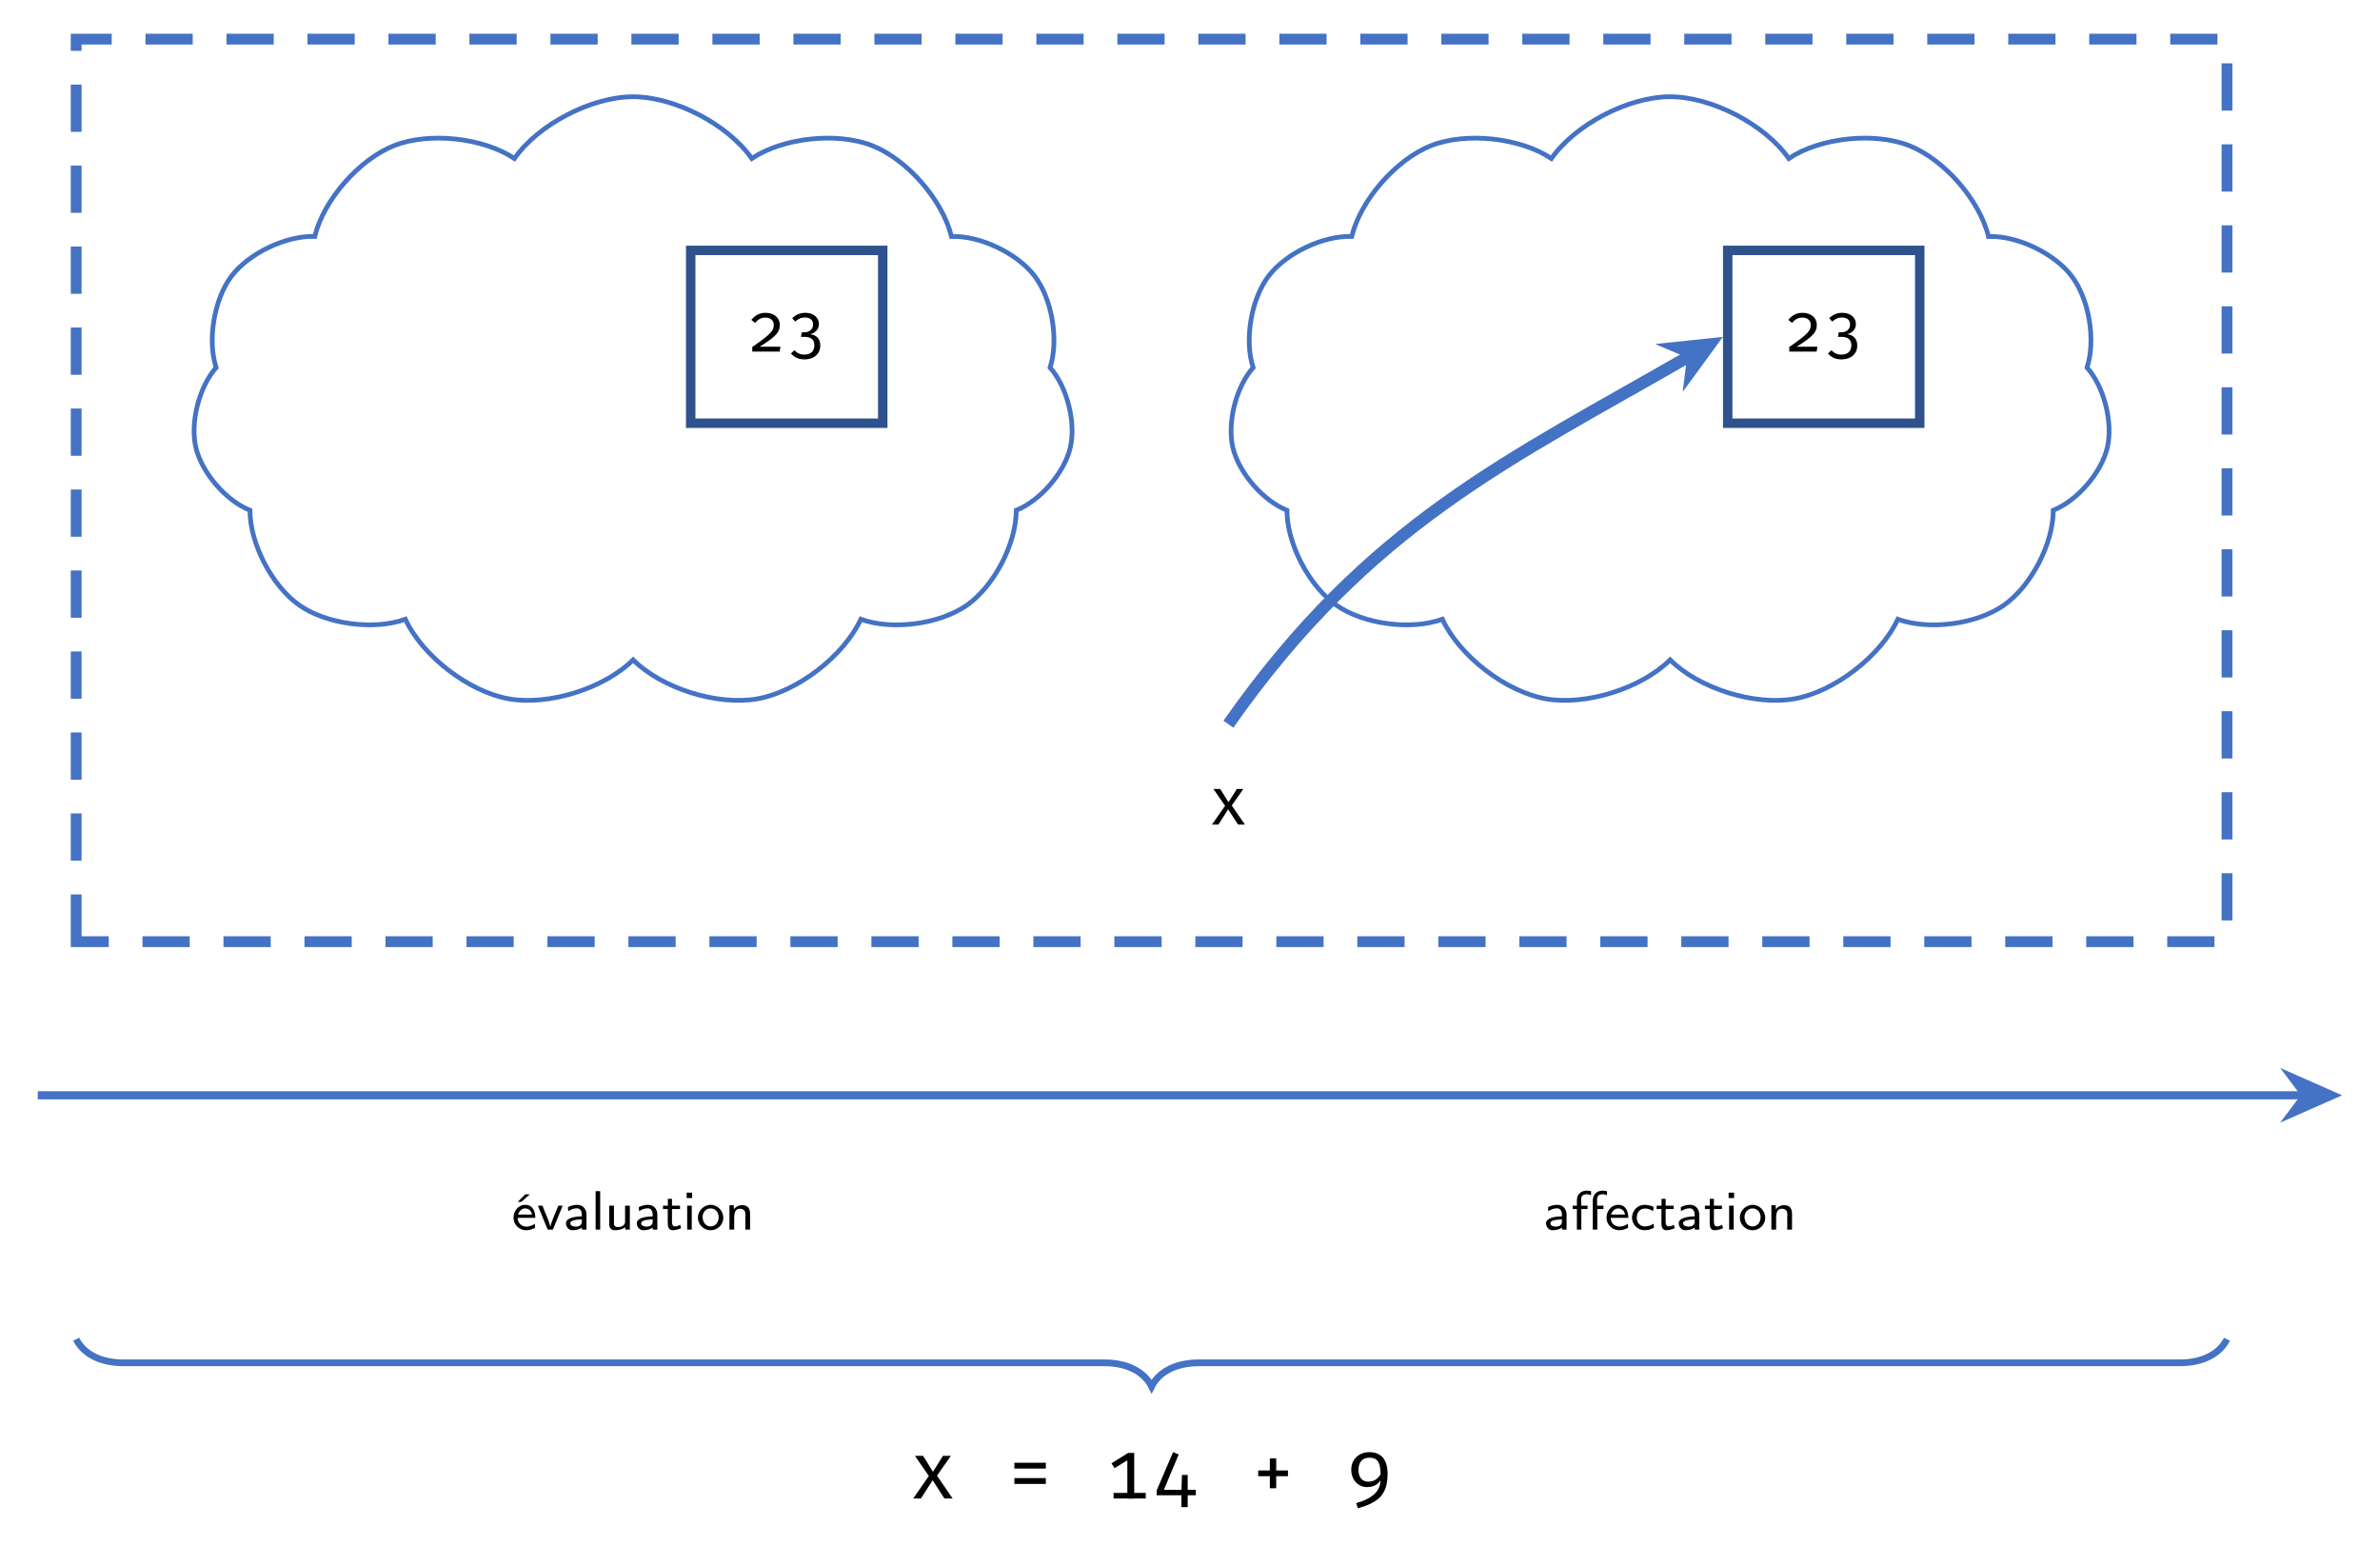
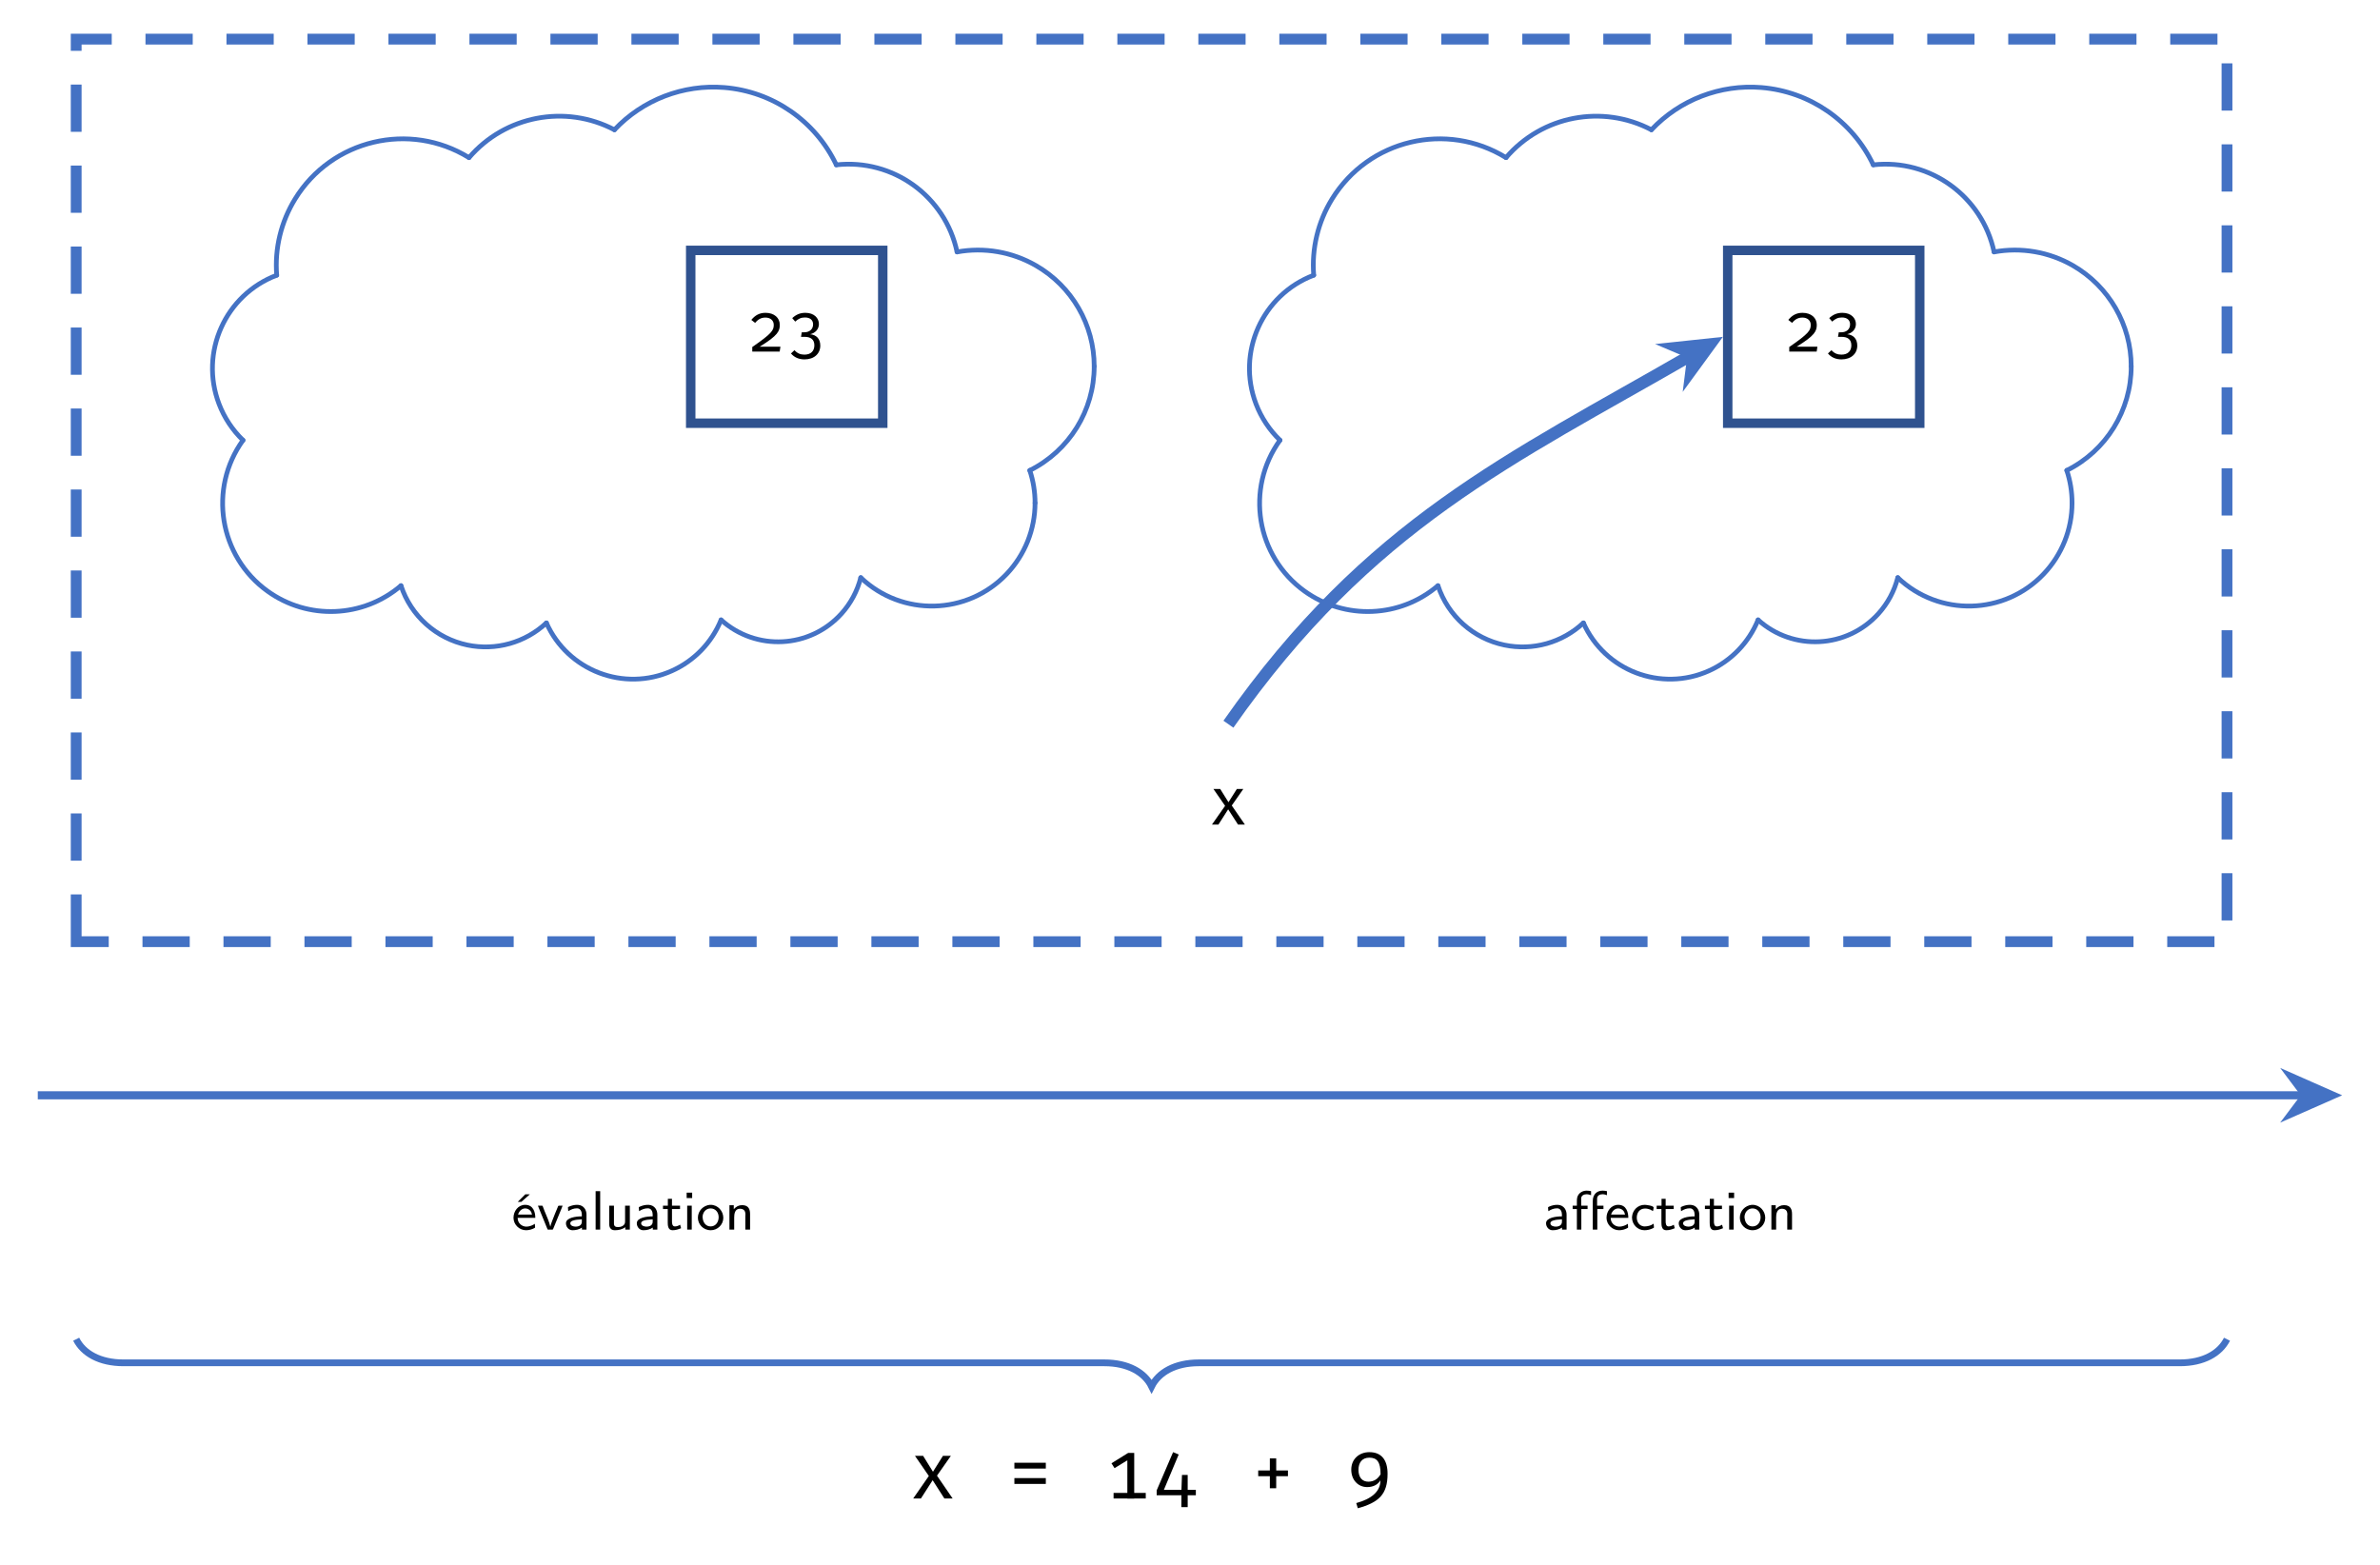
<svg xmlns="http://www.w3.org/2000/svg" xmlns:xlink="http://www.w3.org/1999/xlink" viewBox="0 0 351.315 230.917">
  <defs>
    <g>
      <g id="glyph-0-0">
        <path d="M 1.812 0 L 3.547 -2.703 L 5.281 0 L 6.5 0 L 4.188 -3.375 L 6.234 -6.297 L 5.062 -6.297 L 3.594 -3.953 L 2.141 -6.297 L 0.938 -6.297 L 2.984 -3.328 L 0.672 0 Z M 1.812 0 " />
      </g>
      <g id="glyph-0-1">
        <path d="M 5.906 -5.281 L 1.266 -5.281 L 1.266 -4.422 L 5.906 -4.422 Z M 5.906 -3.016 L 1.266 -3.016 L 1.266 -2.156 L 5.906 -2.156 Z M 5.906 -3.016 " />
      </g>
      <g id="glyph-0-2">
        <path d="M 6.312 -0.828 L 4.609 -0.828 L 4.609 -6.734 L 3.719 -6.734 L 1.25 -5.203 L 1.703 -4.484 L 3.594 -5.641 L 3.594 -0.828 L 1.562 -0.828 L 1.562 0 L 3.594 0 L 3.594 0.016 L 4.609 0.016 L 4.609 0 L 6.312 0 Z M 6.312 -0.828 " />
      </g>
      <g id="glyph-0-3">
        <path d="M 6.531 -1.281 L 5.328 -1.281 L 5.328 -3.484 L 4.484 -3.484 L 4.406 -1.281 L 1.812 -1.281 L 4 -6.5 L 3.172 -6.844 L 0.75 -1.203 L 0.75 -0.484 L 4.406 -0.484 L 4.391 1.266 L 5.328 1.266 L 5.328 -0.484 L 6.531 -0.484 Z M 6.531 -1.281 " />
      </g>
      <g id="glyph-0-4">
        <path d="M 4.047 -5.922 L 3.109 -5.922 L 3.109 -4.141 L 1.391 -4.141 L 1.391 -3.297 L 3.109 -3.297 L 3.109 -1.516 L 4.047 -1.516 L 4.047 -3.297 L 5.781 -3.297 L 5.781 -4.141 L 4.047 -4.141 Z M 4.047 -5.922 " />
      </g>
      <g id="glyph-0-5">
        <path d="M 3.453 -6.844 C 1.969 -6.844 0.781 -5.844 0.781 -4.266 C 0.781 -2.75 1.781 -1.672 3.172 -1.688 C 4.062 -1.703 4.734 -2.078 5.078 -2.688 L 5.078 -2.578 C 5.062 -1.031 3.734 0.078 1.516 0.672 L 1.75 1.438 C 4.828 0.578 6.141 -0.578 6.141 -3.656 C 6.141 -5.625 5.297 -6.844 3.453 -6.844 Z M 3.344 -2.484 C 2.406 -2.469 1.844 -3.109 1.844 -4.234 C 1.844 -5.312 2.391 -6.031 3.453 -6.031 C 4.562 -6.031 5.109 -5.422 5.109 -3.578 C 4.656 -2.828 4.109 -2.516 3.344 -2.484 Z M 3.344 -2.484 " />
      </g>
      <g id="glyph-1-0">
        <path d="M 2.844 -5.719 C 1.953 -5.719 1.312 -5.359 0.75 -4.672 L 1.312 -4.234 C 1.797 -4.812 2.25 -5.016 2.844 -5.016 C 3.562 -5.016 4.062 -4.594 4.062 -3.938 C 4.062 -3.125 3.766 -2.656 0.891 -0.672 L 0.891 0 L 4.938 0 L 5.047 -0.719 L 1.984 -0.719 C 4.719 -2.391 4.953 -3.047 4.953 -3.953 C 4.953 -4.969 4.141 -5.719 2.844 -5.719 Z M 2.844 -5.719 " />
      </g>
      <g id="glyph-1-1">
        <path d="M 2.75 -5.719 C 1.984 -5.719 1.391 -5.469 0.812 -4.938 L 1.25 -4.422 C 1.719 -4.844 2.109 -5.031 2.688 -5.031 C 3.453 -5.031 3.891 -4.641 3.891 -4.016 C 3.891 -3.266 3.328 -2.844 2.578 -2.844 L 2.219 -2.844 L 2.109 -2.172 L 2.625 -2.172 C 3.531 -2.172 4.078 -1.797 4.078 -0.922 C 4.078 -0.078 3.562 0.453 2.609 0.453 C 2.031 0.453 1.562 0.266 1.141 -0.203 L 0.625 0.281 C 1.125 0.875 1.812 1.156 2.625 1.156 C 4.062 1.156 4.953 0.297 4.953 -0.875 C 4.953 -1.922 4.344 -2.469 3.453 -2.562 C 4.172 -2.719 4.75 -3.266 4.75 -4.062 C 4.75 -4.922 4.062 -5.719 2.75 -5.719 Z M 2.75 -5.719 " />
      </g>
      <g id="glyph-1-2">
        <path d="M 1.516 0 L 2.953 -2.25 L 4.406 0 L 5.422 0 L 3.484 -2.812 L 5.188 -5.25 L 4.234 -5.25 L 3 -3.297 L 1.781 -5.25 L 0.781 -5.25 L 2.5 -2.766 L 0.562 0 Z M 1.516 0 " />
      </g>
      <g id="glyph-2-0">
        <path d="M 3.422 -0.875 C 3.359 -0.844 3.297 -0.781 3.234 -0.75 C 2.922 -0.578 2.547 -0.453 2.172 -0.453 C 1.578 -0.453 0.891 -0.906 0.891 -1.75 L 3.5 -1.75 C 3.5 -2.562 3.219 -3.672 2 -3.672 C 0.969 -3.672 0.281 -2.734 0.281 -1.766 L 0.281 -1.734 C 0.297 -0.734 1.141 0.078 2.141 0.078 C 2.578 0.078 3 -0.047 3.359 -0.234 C 3.422 -0.266 3.469 -0.297 3.469 -0.359 C 3.469 -0.531 3.438 -0.703 3.422 -0.875 Z M 0.953 -2.234 C 1.094 -2.688 1.453 -3.141 2.016 -3.141 C 2.281 -3.141 2.578 -3.016 2.75 -2.812 C 2.906 -2.641 2.969 -2.438 3.016 -2.234 Z M 0.906 -4.109 L 1.438 -4.109 L 2.688 -5.219 L 2.016 -5.219 Z M 0.906 -4.109 " />
      </g>
      <g id="glyph-2-1">
        <path d="M 0.125 -3.547 C 0.156 -3.438 0.203 -3.328 0.25 -3.219 L 1.469 -0.234 C 1.531 -0.109 1.531 0 1.672 0 C 1.703 0 1.734 -0.016 1.766 -0.016 L 2.141 -0.016 C 2.172 -0.016 2.203 0 2.234 0 C 2.375 0 2.391 -0.203 2.453 -0.312 C 2.766 -1.078 3.078 -1.859 3.406 -2.641 L 3.641 -3.219 C 3.688 -3.328 3.734 -3.438 3.766 -3.547 L 3.234 -3.547 C 3.094 -3.547 3.078 -3.422 3.047 -3.328 C 2.766 -2.672 2.5 -2.016 2.25 -1.359 C 2.141 -1.062 2.016 -0.766 1.953 -0.453 C 1.766 -1.234 1.422 -1.984 1.109 -2.734 C 1.047 -2.922 0.969 -3.125 0.891 -3.312 L 0.828 -3.469 C 0.812 -3.516 0.781 -3.547 0.719 -3.547 Z M 0.125 -3.547 " />
      </g>
      <g id="glyph-2-2">
        <path d="M 0.703 -2.734 C 1.125 -3 1.5 -3.156 2 -3.156 C 2.5 -3.156 2.703 -2.672 2.703 -2.234 L 2.703 -1.969 C 1.844 -1.969 0.359 -1.781 0.359 -0.953 C 0.359 -0.422 0.75 0.078 1.328 0.078 C 1.812 0.078 2.312 -0.031 2.719 -0.312 L 2.719 -0.016 L 3.391 -0.016 L 3.391 -2.234 C 3.391 -2.875 3.031 -3.609 2.109 -3.672 L 2.016 -3.672 C 1.594 -3.672 1.203 -3.578 0.812 -3.406 C 0.75 -3.375 0.656 -3.344 0.656 -3.266 C 0.656 -3.094 0.688 -2.906 0.703 -2.734 Z M 2.703 -1.531 L 2.703 -1.172 C 2.703 -0.719 2.359 -0.453 1.781 -0.453 C 1.5 -0.453 1 -0.562 1 -0.953 C 1 -1.344 1.688 -1.422 1.953 -1.469 C 2.203 -1.5 2.453 -1.516 2.703 -1.531 Z M 2.703 -1.531 " />
      </g>
      <g id="glyph-2-3">
        <path d="M 0.672 -5.688 L 0.672 -0.016 L 1.344 -0.016 L 1.344 -5.688 Z M 0.672 -5.688 " />
      </g>
      <g id="glyph-2-4">
        <path d="M 0.656 -3.547 L 0.656 -0.906 C 0.656 -0.625 0.688 -0.344 0.875 -0.156 C 1.031 0.031 1.281 0.078 1.516 0.078 C 2.047 0.078 2.609 -0.047 3.031 -0.375 L 3.031 -0.016 L 3.703 -0.016 L 3.703 -3.547 L 3 -3.547 L 3 -1.328 C 3 -1.156 3 -1 2.922 -0.844 C 2.734 -0.516 2.359 -0.391 2.016 -0.391 L 1.984 -0.391 C 1.719 -0.391 1.359 -0.406 1.359 -0.906 L 1.359 -3.547 Z M 0.656 -3.547 " />
      </g>
      <g id="glyph-2-5">
        <path d="M 0.875 -4.562 L 0.875 -3.547 L 0.156 -3.547 L 0.156 -3.047 L 0.859 -3.047 L 0.859 -1.078 C 0.859 -0.641 0.891 0.078 1.562 0.078 C 2.016 0.078 2.422 -0.047 2.828 -0.219 L 2.688 -0.734 C 2.422 -0.578 2.203 -0.484 1.906 -0.484 C 1.516 -0.484 1.484 -0.953 1.484 -1.219 L 1.484 -3.047 L 2.672 -3.047 L 2.672 -3.547 L 1.484 -3.547 L 1.484 -4.562 Z M 0.875 -4.562 " />
      </g>
      <g id="glyph-2-6">
        <path d="M 0.672 -3.547 L 0.672 -0.016 L 1.344 -0.016 L 1.344 -3.547 Z M 0.594 -5.469 L 0.594 -4.672 L 1.406 -4.672 L 1.406 -5.469 Z M 0.594 -5.469 " />
      </g>
      <g id="glyph-2-7">
        <path d="M 1.984 -3.672 C 1.016 -3.562 0.234 -2.781 0.234 -1.766 C 0.234 -0.828 0.984 0.078 2.141 0.078 C 3.109 0.078 3.984 -0.719 3.984 -1.75 C 3.984 -2.734 3.203 -3.672 2.109 -3.672 C 2.062 -3.672 2.031 -3.672 1.984 -3.672 Z M 0.938 -1.719 C 0.922 -1.766 0.922 -1.812 0.922 -1.859 C 0.922 -2.531 1.391 -3.141 2.109 -3.141 C 2.844 -3.141 3.297 -2.547 3.297 -1.844 C 3.297 -1.125 2.859 -0.484 2.109 -0.484 C 1.453 -0.484 1.016 -0.984 0.938 -1.719 Z M 0.938 -1.719 " />
      </g>
      <g id="glyph-2-8">
        <path d="M 1.297 -3.031 L 1.297 -3.609 L 0.656 -3.609 L 0.656 -0.016 L 1.359 -0.016 L 1.359 -1.812 C 1.359 -2.312 1.453 -3.094 2.188 -3.094 C 2.656 -3.094 3.016 -2.891 3.016 -2.266 C 3.016 -2.156 3 -2.047 3 -1.953 L 3 -0.016 L 3.703 -0.016 L 3.703 -1.875 C 3.703 -2.016 3.703 -2.156 3.703 -2.297 C 3.703 -2.938 3.531 -3.625 2.531 -3.625 C 2.031 -3.625 1.656 -3.422 1.297 -3.031 Z M 1.297 -3.031 " />
      </g>
      <g id="glyph-2-9">
        <path d="M 0.844 -3.547 L 0.219 -3.547 L 0.219 -3.047 L 0.844 -3.047 L 0.844 -0.016 L 1.5 -0.016 L 1.5 -3.047 L 2.422 -3.047 L 2.422 -3.547 L 1.484 -3.547 L 1.484 -4.359 C 1.484 -4.438 1.469 -4.5 1.469 -4.578 C 1.469 -5.047 1.891 -5.234 2.266 -5.234 C 2.516 -5.234 2.719 -5.172 2.938 -5.094 L 2.938 -5.688 C 2.719 -5.734 2.516 -5.766 2.281 -5.766 C 1.766 -5.766 1.125 -5.5 0.906 -4.812 C 0.844 -4.594 0.844 -4.359 0.844 -4.141 Z M 3.188 -0.016 L 3.859 -0.016 L 3.859 -3.047 L 4.766 -3.047 L 4.766 -3.547 L 3.828 -3.547 L 3.828 -4.359 C 3.828 -4.438 3.828 -4.5 3.828 -4.578 C 3.828 -5.047 4.234 -5.234 4.625 -5.234 C 4.875 -5.234 5.062 -5.172 5.281 -5.094 L 5.281 -5.688 C 5.078 -5.734 4.859 -5.766 4.641 -5.766 C 3.844 -5.766 3.188 -5.266 3.188 -4.203 Z M 3.188 -0.016 " />
      </g>
      <g id="glyph-2-10">
        <path d="M 3.422 -0.875 C 3.359 -0.844 3.297 -0.781 3.234 -0.75 C 2.922 -0.578 2.547 -0.453 2.172 -0.453 C 1.578 -0.453 0.891 -0.906 0.891 -1.75 L 3.5 -1.75 C 3.5 -2.562 3.219 -3.672 2 -3.672 C 0.969 -3.672 0.281 -2.734 0.281 -1.766 L 0.281 -1.734 C 0.297 -0.734 1.141 0.078 2.141 0.078 C 2.578 0.078 3 -0.047 3.359 -0.234 C 3.422 -0.266 3.469 -0.297 3.469 -0.359 C 3.469 -0.531 3.438 -0.703 3.422 -0.875 Z M 0.953 -2.234 C 1.094 -2.688 1.453 -3.141 2.016 -3.141 C 2.281 -3.141 2.578 -3.016 2.75 -2.812 C 2.906 -2.641 2.969 -2.438 3.016 -2.234 Z M 0.953 -2.234 " />
      </g>
      <g id="glyph-2-11">
        <path d="M 3.469 -0.891 C 3.344 -0.828 3.234 -0.734 3.094 -0.672 C 2.781 -0.547 2.453 -0.484 2.109 -0.484 L 2.047 -0.484 C 1.328 -0.562 0.984 -1.172 0.984 -1.781 C 0.984 -2.469 1.375 -3.125 2.203 -3.125 C 2.484 -3.125 2.734 -3.062 2.984 -2.969 C 3.109 -2.906 3.234 -2.812 3.375 -2.75 C 3.422 -2.906 3.469 -3.125 3.469 -3.266 C 3.469 -3.562 2.266 -3.672 2.156 -3.672 C 1.094 -3.672 0.344 -2.844 0.281 -1.875 L 0.281 -1.781 C 0.281 -0.797 1.078 0.078 2.125 0.078 C 2.578 0.078 3 -0.031 3.406 -0.234 C 3.453 -0.25 3.516 -0.281 3.516 -0.359 C 3.516 -0.531 3.484 -0.703 3.469 -0.891 Z M 3.469 -0.891 " />
      </g>
    </g>
    <clipPath id="clip-0">
      <path clip-rule="nonzero" d="M 321 142 L 351.316 142 L 351.316 182 L 321 182 Z M 321 142 " />
    </clipPath>
  </defs>
  <path fill="none" stroke-width="1.594" stroke-linecap="butt" stroke-linejoin="miter" stroke="rgb(26.668%,44.707%,76.862%)" stroke-opacity="1" stroke-dasharray="6.974 4.981" stroke-miterlimit="10" d="M -82.207 -79.371 L -82.207 53.86 L 235.277 53.86 L 235.277 -79.371 Z M -82.207 -79.371 " transform="matrix(1,0,0,-1,93.453,59.637)" />
  <path fill="none" stroke-width="1.196" stroke-linecap="butt" stroke-linejoin="miter" stroke="rgb(26.668%,44.707%,76.862%)" stroke-opacity="1" stroke-miterlimit="10" d="M -87.875 -102.05 L 246.609 -102.05 " transform="matrix(1,0,0,-1,93.453,59.637)" />
  <path fill-rule="nonzero" fill="rgb(26.668%,44.707%,76.862%)" fill-opacity="1" d="M 344.25 161.688 L 338.43 159.117 L 340.359 161.688 L 338.43 164.254 Z M 344.25 161.688 " />
  <g clip-path="url(#clip-0)">
    <path fill="none" stroke-width="1.196" stroke-linecap="butt" stroke-linejoin="miter" stroke="rgb(26.668%,44.707%,76.862%)" stroke-opacity="1" stroke-miterlimit="10" d="M 7.582 -0.002 L 1.761 2.568 L 3.691 -0.002 L 1.761 -2.568 Z M 7.582 -0.002 " transform="matrix(1,0,0,-1,336.6685,161.6857)" />
  </g>
  <path fill="none" stroke-width="0.996" stroke-linecap="butt" stroke-linejoin="miter" stroke="rgb(26.668%,44.707%,76.862%)" stroke-opacity="1" stroke-miterlimit="10" d="M -82.207 -138.058 C -81.16 -140.148 -78.719 -141.543 -75.23 -141.543 L 69.563 -141.543 C 73.051 -141.543 75.492 -142.937 76.535 -145.031 C 77.582 -142.937 80.024 -141.543 83.512 -141.543 L 228.305 -141.543 C 231.793 -141.543 234.231 -140.148 235.277 -138.058 " transform="matrix(1,0,0,-1,93.453,59.637)" />
  <g fill="rgb(0%,0%,0%)" fill-opacity="1">
    <use xlink:href="#glyph-0-0" x="134.123" y="221.211" />
  </g>
  <g fill="rgb(0%,0%,0%)" fill-opacity="1">
    <use xlink:href="#glyph-0-1" x="148.469" y="221.211" />
  </g>
  <g fill="rgb(0%,0%,0%)" fill-opacity="1">
    <use xlink:href="#glyph-0-2" x="162.815" y="221.211" />
    <use xlink:href="#glyph-0-3" x="169.989" y="221.211" />
  </g>
  <g fill="rgb(0%,0%,0%)" fill-opacity="1">
    <use xlink:href="#glyph-0-4" x="184.335" y="221.211" />
  </g>
  <g fill="rgb(0%,0%,0%)" fill-opacity="1">
    <use xlink:href="#glyph-0-5" x="198.681" y="221.211" />
  </g>
-   <path fill="none" stroke-width="0.697" stroke-linecap="butt" stroke-linejoin="miter" stroke="rgb(26.668%,44.707%,76.862%)" stroke-opacity="1" stroke-miterlimit="10" d="M 17.516 36.239 C 13.992 41.274 6.149 45.356 0 45.356 C -6.148 45.356 -13.992 41.274 -17.515 36.239 C -22.137 39.313 -30.07 40.172 -35.242 38.157 C -40.41 36.137 -45.68 30.125 -46.992 24.735 C -51.238 24.875 -56.75 22.239 -59.305 18.844 C -61.855 15.45 -62.863 9.414 -61.547 5.375 C -64.07 2.539 -65.41 -2.758 -64.535 -6.453 C -63.66 -10.148 -60.09 -14.285 -56.558 -15.687 C -56.562 -20.605 -53.301 -26.879 -49.277 -29.699 C -45.25 -32.519 -38.234 -33.449 -33.617 -31.773 C -31.094 -37.207 -24.269 -42.465 -18.371 -43.519 C -12.473 -44.57 -4.246 -41.996 0 -37.769 C 4.246 -41.996 12.469 -44.57 18.367 -43.519 C 24.266 -42.468 31.094 -37.207 33.617 -31.773 C 38.234 -33.449 45.246 -32.523 49.27 -29.703 C 53.293 -26.883 56.563 -20.605 56.559 -15.687 C 60.086 -14.285 63.656 -10.152 64.531 -6.457 C 65.406 -2.761 64.07 2.539 61.547 5.375 C 62.863 9.414 61.859 15.442 59.309 18.836 C 56.754 22.231 51.238 24.875 46.992 24.731 C 45.68 30.125 40.422 36.137 35.25 38.157 C 30.078 40.172 22.137 39.317 17.516 36.239 Z M 17.516 36.239 " transform="matrix(1,0,0,-1,93.453,59.637)" />
+   <path fill="none" stroke-width="0.697" stroke-linecap="round" stroke-linejoin="miter" stroke="rgb(26.668%,44.707%,76.862%)" stroke-opacity="1" stroke-miterlimit="10" d="M 68.063 5.559 C 68.063 11.692 64.789 17.36 59.477 20.426 C 55.953 22.461 51.82 23.176 47.82 22.446 " transform="matrix(1,0,0,-1,93.453,59.637)" />
+   <path fill="none" stroke-width="0.697" stroke-linecap="round" stroke-linejoin="miter" stroke="rgb(26.668%,44.707%,76.862%)" stroke-opacity="1" stroke-miterlimit="10" d="M 58.555 -9.804 C 64.379 -6.902 68.063 -0.953 68.063 5.559 " transform="matrix(1,0,0,-1,93.453,59.637)" />
+   <path fill="none" stroke-width="0.697" stroke-linecap="round" stroke-linejoin="miter" stroke="rgb(26.668%,44.707%,76.862%)" stroke-opacity="1" stroke-miterlimit="10" d="M 47.82 22.446 C 46.07 30.676 38.359 36.235 29.996 35.301 " transform="matrix(1,0,0,-1,93.453,59.637)" />
+   <path fill="none" stroke-width="0.697" stroke-linecap="round" stroke-linejoin="miter" stroke="rgb(26.668%,44.707%,76.862%)" stroke-opacity="1" stroke-miterlimit="10" d="M 29.992 35.305 C 26.918 41.782 20.621 46.133 13.473 46.715 C 7.399 47.207 1.426 44.91 -2.754 40.477 " transform="matrix(1,0,0,-1,93.453,59.637)" />
+   <path fill="none" stroke-width="0.697" stroke-linecap="round" stroke-linejoin="miter" stroke="rgb(26.668%,44.707%,76.862%)" stroke-opacity="1" stroke-miterlimit="10" d="M -2.754 40.477 C -9.992 44.274 -18.894 42.571 -24.219 36.367 " transform="matrix(1,0,0,-1,93.453,59.637)" />
+   <path fill="none" stroke-width="0.697" stroke-linecap="round" stroke-linejoin="miter" stroke="rgb(26.668%,44.707%,76.862%)" stroke-opacity="1" stroke-miterlimit="10" d="M -24.223 36.367 C -32.996 41.774 -44.492 39.043 -49.894 30.266 C -51.969 26.899 -52.922 22.953 -52.609 19.012 " transform="matrix(1,0,0,-1,93.453,59.637)" />
+   <path fill="none" stroke-width="0.697" stroke-linecap="round" stroke-linejoin="miter" stroke="rgb(26.668%,44.707%,76.862%)" stroke-opacity="1" stroke-miterlimit="10" d="M -52.605 19.008 C -60.203 16.117 -64.019 7.614 -61.125 0.016 C -60.355 -2.011 -59.144 -3.843 -57.582 -5.347 " transform="matrix(1,0,0,-1,93.453,59.637)" />
+   <path fill="none" stroke-width="0.697" stroke-linecap="round" stroke-linejoin="miter" stroke="rgb(26.668%,44.707%,76.862%)" stroke-opacity="1" stroke-miterlimit="10" d="M -57.582 -5.347 C -62.734 -12.504 -61.109 -22.48 -53.953 -27.633 C -47.988 -31.925 -39.859 -31.593 -34.266 -26.82 " transform="matrix(1,0,0,-1,93.453,59.637)" />
+   <path fill="none" stroke-width="0.697" stroke-linecap="round" stroke-linejoin="miter" stroke="rgb(26.668%,44.707%,76.862%)" stroke-opacity="1" stroke-miterlimit="10" d="M -34.262 -26.82 C -32.797 -31.281 -29.058 -34.621 -24.465 -35.582 C -20.277 -36.457 -15.922 -35.238 -12.797 -32.316 " transform="matrix(1,0,0,-1,93.453,59.637)" />
+   <path fill="none" stroke-width="0.697" stroke-linecap="round" stroke-linejoin="miter" stroke="rgb(26.668%,44.707%,76.862%)" stroke-opacity="1" stroke-miterlimit="10" d="M -12.797 -32.32 C -9.637 -39.386 -1.351 -42.554 5.715 -39.394 C 9.02 -37.922 11.625 -35.222 12.985 -31.871 " transform="matrix(1,0,0,-1,93.453,59.637)" />
+   <path fill="none" stroke-width="0.697" stroke-linecap="round" stroke-linejoin="miter" stroke="rgb(26.668%,44.707%,76.862%)" stroke-opacity="1" stroke-miterlimit="10" d="M 12.985 -31.871 C 18.152 -36.523 26.113 -36.109 30.766 -30.941 C 32.125 -29.429 33.102 -27.605 33.606 -25.633 " transform="matrix(1,0,0,-1,93.453,59.637)" />
+   <path fill="none" stroke-width="0.697" stroke-linecap="round" stroke-linejoin="miter" stroke="rgb(26.668%,44.707%,76.862%)" stroke-opacity="1" stroke-miterlimit="10" d="M 59.332 -14.609 C 59.332 -12.976 59.07 -11.355 58.555 -9.804 " transform="matrix(1,0,0,-1,93.453,59.637)" />
+   <path fill="none" stroke-width="0.697" stroke-linecap="round" stroke-linejoin="miter" stroke="rgb(26.668%,44.707%,76.862%)" stroke-opacity="1" stroke-miterlimit="10" d="M 33.609 -25.636 C 39.699 -31.433 49.34 -31.195 55.137 -25.101 C 57.828 -22.273 59.332 -18.511 59.332 -14.605 " transform="matrix(1,0,0,-1,93.453,59.637)" />
  <path fill-rule="nonzero" fill="rgb(100%,100%,100%)" fill-opacity="1" stroke-width="1.395" stroke-linecap="butt" stroke-linejoin="miter" stroke="rgb(18.43%,32.158%,56.078%)" stroke-opacity="1" stroke-miterlimit="10" d="M 8.504 -2.836 L 36.852 -2.836 L 36.852 22.676 L 8.504 22.676 Z M 8.504 -2.836 " transform="matrix(1,0,0,-1,93.453,59.637)" />
  <g fill="rgb(0%,0%,0%)" fill-opacity="1">
    <use xlink:href="#glyph-1-0" x="110.153" y="51.897" />
    <use xlink:href="#glyph-1-1" x="116.131" y="51.897" />
  </g>
  <g fill="rgb(0%,0%,0%)" fill-opacity="1">
    <use xlink:href="#glyph-2-0" x="75.518" y="181.527" />
    <use xlink:href="#glyph-2-1" x="79.281" y="181.527" />
    <use xlink:href="#glyph-2-2" x="83.182" y="181.527" />
    <use xlink:href="#glyph-2-3" x="87.249" y="181.527" />
    <use xlink:href="#glyph-2-4" x="89.269" y="181.527" />
    <use xlink:href="#glyph-2-2" x="93.64" y="181.527" />
    <use xlink:href="#glyph-2-5" x="97.708" y="181.527" />
    <use xlink:href="#glyph-2-6" x="100.765" y="181.527" />
    <use xlink:href="#glyph-2-7" x="102.785" y="181.527" />
    <use xlink:href="#glyph-2-8" x="107.017" y="181.527" />
  </g>
-   <path fill="none" stroke-width="0.697" stroke-linecap="butt" stroke-linejoin="miter" stroke="rgb(26.668%,44.707%,76.862%)" stroke-opacity="1" stroke-miterlimit="10" d="M 170.59 36.239 C 167.063 41.274 159.219 45.356 153.074 45.356 C 146.926 45.356 139.082 41.274 135.555 36.239 C 130.938 39.313 123 40.172 117.832 38.157 C 112.66 36.137 107.391 30.125 106.078 24.735 C 101.836 24.875 96.32 22.239 93.77 18.844 C 91.219 15.45 90.207 9.414 91.527 5.375 C 89 2.539 87.664 -2.758 88.535 -6.453 C 89.41 -10.148 92.984 -14.285 96.512 -15.687 C 96.512 -20.605 99.774 -26.879 103.797 -29.699 C 107.82 -32.519 114.836 -33.449 119.457 -31.773 C 121.977 -37.207 128.805 -42.465 134.703 -43.519 C 140.602 -44.57 148.828 -41.996 153.074 -37.769 C 157.317 -41.996 165.543 -44.57 171.442 -43.519 C 177.336 -42.468 184.168 -37.207 186.688 -31.773 C 191.309 -33.449 198.317 -32.523 202.344 -29.703 C 206.367 -26.883 209.633 -20.605 209.633 -15.687 C 213.16 -14.285 216.731 -10.152 217.606 -6.457 C 218.481 -2.761 217.145 2.539 214.617 5.375 C 215.934 9.414 214.934 15.442 212.379 18.836 C 209.828 22.231 204.309 24.875 200.067 24.731 C 198.75 30.125 193.492 36.137 188.324 38.157 C 183.152 40.172 175.211 39.317 170.59 36.239 Z M 170.59 36.239 " transform="matrix(1,0,0,-1,93.453,59.637)" />
+   <path fill="none" stroke-width="0.697" stroke-linecap="round" stroke-linejoin="miter" stroke="rgb(26.668%,44.707%,76.862%)" stroke-opacity="1" stroke-miterlimit="10" d="M 221.133 5.559 C 221.133 11.692 217.859 17.36 212.551 20.426 C 209.027 22.461 204.895 23.176 200.891 22.446 " transform="matrix(1,0,0,-1,93.453,59.637)" />
+   <path fill="none" stroke-width="0.697" stroke-linecap="round" stroke-linejoin="miter" stroke="rgb(26.668%,44.707%,76.862%)" stroke-opacity="1" stroke-miterlimit="10" d="M 211.629 -9.804 C 217.453 -6.902 221.137 -0.953 221.137 5.559 " transform="matrix(1,0,0,-1,93.453,59.637)" />
+   <path fill="none" stroke-width="0.697" stroke-linecap="round" stroke-linejoin="miter" stroke="rgb(26.668%,44.707%,76.862%)" stroke-opacity="1" stroke-miterlimit="10" d="M 200.895 22.446 C 199.141 30.676 191.43 36.235 183.067 35.301 " transform="matrix(1,0,0,-1,93.453,59.637)" />
+   <path fill="none" stroke-width="0.697" stroke-linecap="round" stroke-linejoin="miter" stroke="rgb(26.668%,44.707%,76.862%)" stroke-opacity="1" stroke-miterlimit="10" d="M 183.063 35.305 C 179.992 41.782 173.695 46.133 166.547 46.715 C 160.473 47.207 154.5 44.91 150.317 40.477 " transform="matrix(1,0,0,-1,93.453,59.637)" />
+   <path fill="none" stroke-width="0.697" stroke-linecap="round" stroke-linejoin="miter" stroke="rgb(26.668%,44.707%,76.862%)" stroke-opacity="1" stroke-miterlimit="10" d="M 150.317 40.477 C 143.078 44.274 134.176 42.571 128.852 36.367 " transform="matrix(1,0,0,-1,93.453,59.637)" />
+   <path fill="none" stroke-width="0.697" stroke-linecap="round" stroke-linejoin="miter" stroke="rgb(26.668%,44.707%,76.862%)" stroke-opacity="1" stroke-miterlimit="10" d="M 128.852 36.367 C 120.074 41.774 108.582 39.043 103.176 30.266 C 101.102 26.899 100.152 22.953 100.465 19.012 " transform="matrix(1,0,0,-1,93.453,59.637)" />
+   <path fill="none" stroke-width="0.697" stroke-linecap="round" stroke-linejoin="miter" stroke="rgb(26.668%,44.707%,76.862%)" stroke-opacity="1" stroke-miterlimit="10" d="M 100.465 19.008 C 92.867 16.117 89.055 7.614 91.945 0.016 C 92.719 -2.011 93.93 -3.843 95.492 -5.347 " transform="matrix(1,0,0,-1,93.453,59.637)" />
+   <path fill="none" stroke-width="0.697" stroke-linecap="round" stroke-linejoin="miter" stroke="rgb(26.668%,44.707%,76.862%)" stroke-opacity="1" stroke-miterlimit="10" d="M 95.488 -5.347 C 90.336 -12.504 91.961 -22.48 99.117 -27.633 C 105.086 -31.925 113.215 -31.593 118.805 -26.82 " transform="matrix(1,0,0,-1,93.453,59.637)" />
+   <path fill="none" stroke-width="0.697" stroke-linecap="round" stroke-linejoin="miter" stroke="rgb(26.668%,44.707%,76.862%)" stroke-opacity="1" stroke-miterlimit="10" d="M 118.809 -26.82 C 120.277 -31.281 124.012 -34.621 128.609 -35.582 C 132.797 -36.457 137.149 -35.238 140.274 -32.316 " transform="matrix(1,0,0,-1,93.453,59.637)" />
+   <path fill="none" stroke-width="0.697" stroke-linecap="round" stroke-linejoin="miter" stroke="rgb(26.668%,44.707%,76.862%)" stroke-opacity="1" stroke-miterlimit="10" d="M 140.277 -32.32 C 143.434 -39.386 151.723 -42.554 158.789 -39.394 C 162.09 -37.922 164.695 -35.222 166.059 -31.871 " transform="matrix(1,0,0,-1,93.453,59.637)" />
+   <path fill="none" stroke-width="0.697" stroke-linecap="round" stroke-linejoin="miter" stroke="rgb(26.668%,44.707%,76.862%)" stroke-opacity="1" stroke-miterlimit="10" d="M 166.059 -31.871 C 171.223 -36.523 179.184 -36.109 183.836 -30.941 C 185.199 -29.429 186.176 -27.605 186.68 -25.633 " transform="matrix(1,0,0,-1,93.453,59.637)" />
+   <path fill="none" stroke-width="0.697" stroke-linecap="round" stroke-linejoin="miter" stroke="rgb(26.668%,44.707%,76.862%)" stroke-opacity="1" stroke-miterlimit="10" d="M 212.406 -14.609 C 212.406 -12.976 212.141 -11.355 211.629 -9.804 " transform="matrix(1,0,0,-1,93.453,59.637)" />
+   <path fill="none" stroke-width="0.697" stroke-linecap="round" stroke-linejoin="miter" stroke="rgb(26.668%,44.707%,76.862%)" stroke-opacity="1" stroke-miterlimit="10" d="M 186.68 -25.636 C 192.774 -31.433 202.41 -31.195 208.207 -25.101 C 210.902 -22.273 212.406 -18.511 212.406 -14.605 " transform="matrix(1,0,0,-1,93.453,59.637)" />
  <path fill-rule="nonzero" fill="rgb(100%,100%,100%)" fill-opacity="1" stroke-width="1.395" stroke-linecap="butt" stroke-linejoin="miter" stroke="rgb(18.43%,32.158%,56.078%)" stroke-opacity="1" stroke-miterlimit="10" d="M 161.578 -2.836 L 189.922 -2.836 L 189.922 22.676 L 161.578 22.676 Z M 161.578 -2.836 " transform="matrix(1,0,0,-1,93.453,59.637)" />
  <g fill="rgb(0%,0%,0%)" fill-opacity="1">
    <use xlink:href="#glyph-1-0" x="263.223" y="51.897" />
    <use xlink:href="#glyph-1-1" x="269.201" y="51.897" />
  </g>
  <g fill="rgb(0%,0%,0%)" fill-opacity="1">
    <use xlink:href="#glyph-1-2" x="178.338" y="121.722" />
  </g>
  <path fill="none" stroke-width="1.793" stroke-linecap="butt" stroke-linejoin="miter" stroke="rgb(26.668%,44.707%,76.862%)" stroke-opacity="1" stroke-miterlimit="10" d="M 87.875 -47.269 C 108.652 -17.601 129.512 -8.187 156.07 7.145 " transform="matrix(1,0,0,-1,93.453,59.637)" />
  <path fill-rule="nonzero" fill="rgb(26.668%,44.707%,76.862%)" fill-opacity="1" stroke-width="1.531" stroke-linecap="butt" stroke-linejoin="miter" stroke="rgb(26.668%,44.707%,76.862%)" stroke-opacity="1" stroke-miterlimit="10" d="M 7.162 -0.002 L 2.254 2.177 L 3.901 -0.001 L 2.253 -2.175 Z M 7.162 -0.002 " transform="matrix(0.86601,-0.49998,-0.49998,-0.86601,246.4768,54.25078)" />
  <g fill="rgb(0%,0%,0%)" fill-opacity="1">
    <use xlink:href="#glyph-2-2" x="227.855" y="181.527" />
    <use xlink:href="#glyph-2-9" x="231.922" y="181.527" />
    <use xlink:href="#glyph-2-10" x="236.86" y="181.527" />
    <use xlink:href="#glyph-2-11" x="240.623" y="181.527" />
    <use xlink:href="#glyph-2-5" x="244.386" y="181.527" />
    <use xlink:href="#glyph-2-2" x="247.443" y="181.527" />
    <use xlink:href="#glyph-2-5" x="251.51" y="181.527" />
    <use xlink:href="#glyph-2-6" x="254.568" y="181.527" />
    <use xlink:href="#glyph-2-7" x="256.587" y="181.527" />
    <use xlink:href="#glyph-2-8" x="260.82" y="181.527" />
  </g>
</svg>
